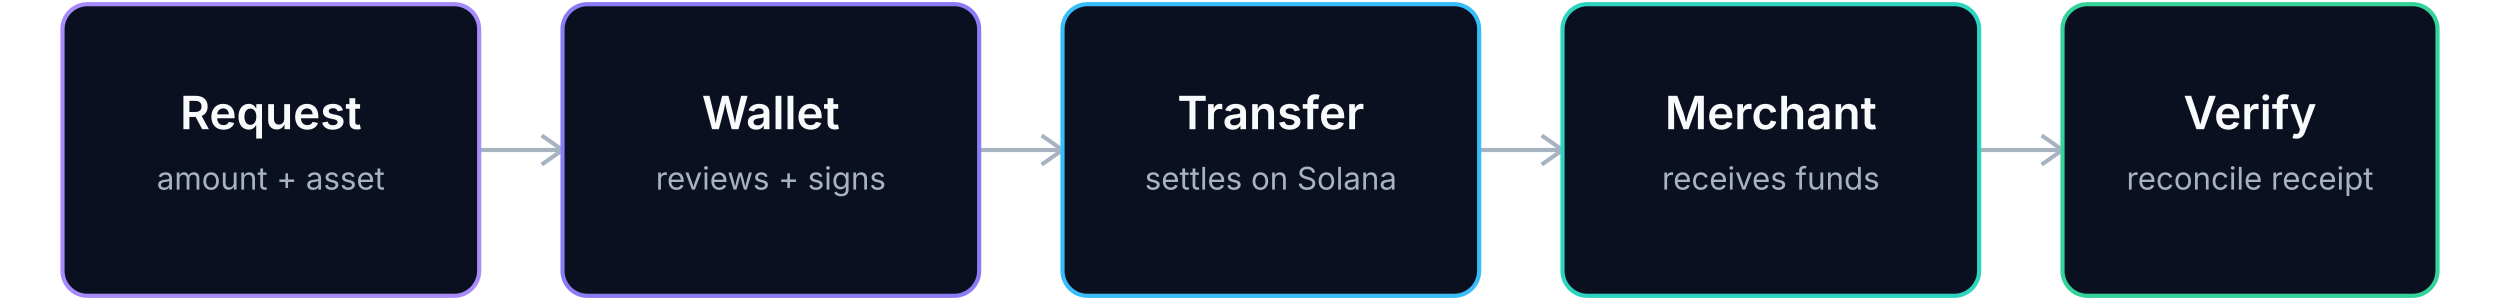
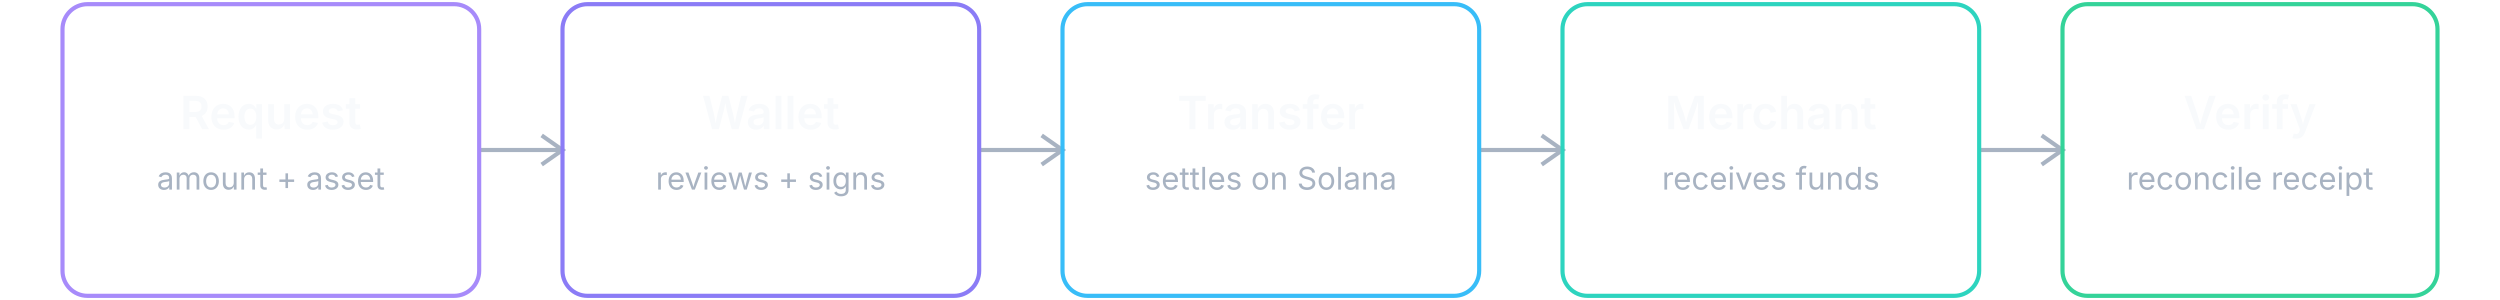
<svg xmlns="http://www.w3.org/2000/svg" width="1200" height="144" viewBox="0 108 1200 144" role="img" aria-labelledby="title">
  <style>
    .label{fill:#f8fafc;font:600 22px Diatype,Inter,ui-sans-serif,system-ui,sans-serif}.meta{fill:#a8b3c2;font:15px Diatype,Inter,ui-sans-serif,system-ui,sans-serif}.line,.arrow{fill:none;stroke:#a8b3c2;stroke-width:2}
  </style>
  <path class="line" d="M230 180H270M470 180H510M710 180H750M950 180H990" />
  <path class="arrow" d="M260 173L270 180L260 187M500 173L510 180L500 187M740 173L750 180L740 187M980 173L990 180L980 187" />
  <g>
-     <rect x="30" y="110" width="200" height="140" rx="12" fill="#0b1020" stroke="#a78bfa" stroke-width="2" />
+     <rect x="30" y="110" width="200" height="140" rx="12" fill="none" stroke="#a78bfa" stroke-width="2" />
    <text class="label" x="130" y="170" text-anchor="middle">Request</text>
    <text class="meta" x="130" y="199" text-anchor="middle">amount + asset</text>
  </g>
  <g>
-     <rect x="270" y="110" width="200" height="140" rx="12" fill="#0b1020" stroke="#8b7cf6" stroke-width="2" />
+     <rect x="270" y="110" width="200" height="140" rx="12" fill="none" stroke="#8b7cf6" stroke-width="2" />
    <text class="label" x="370" y="170" text-anchor="middle">Wallet</text>
    <text class="meta" x="370" y="199" text-anchor="middle">reviews + signs</text>
  </g>
  <g>
-     <rect x="510" y="110" width="200" height="140" rx="12" fill="#0b1020" stroke="#38bdf8" stroke-width="2" />
+     <rect x="510" y="110" width="200" height="140" rx="12" fill="none" stroke="#38bdf8" stroke-width="2" />
    <text class="label" x="610" y="170" text-anchor="middle">Transfer</text>
    <text class="meta" x="610" y="199" text-anchor="middle">settles on Solana</text>
  </g>
  <g>
-     <rect x="750" y="110" width="200" height="140" rx="12" fill="#0b1020" stroke="#2dd4bf" stroke-width="2" />
+     <rect x="750" y="110" width="200" height="140" rx="12" fill="none" stroke="#2dd4bf" stroke-width="2" />
    <text class="label" x="850" y="170" text-anchor="middle">Merchant</text>
    <text class="meta" x="850" y="199" text-anchor="middle">receives funds</text>
  </g>
  <g>
-     <rect x="990" y="110" width="180" height="140" rx="12" fill="#0b1020" stroke="#34d399" stroke-width="2" />
+     <rect x="990" y="110" width="180" height="140" rx="12" fill="none" stroke="#34d399" stroke-width="2" />
    <text class="label" x="1080" y="170" text-anchor="middle">Verify</text>
    <text class="meta" x="1080" y="199" text-anchor="middle">reconcile receipt</text>
  </g>
</svg>
